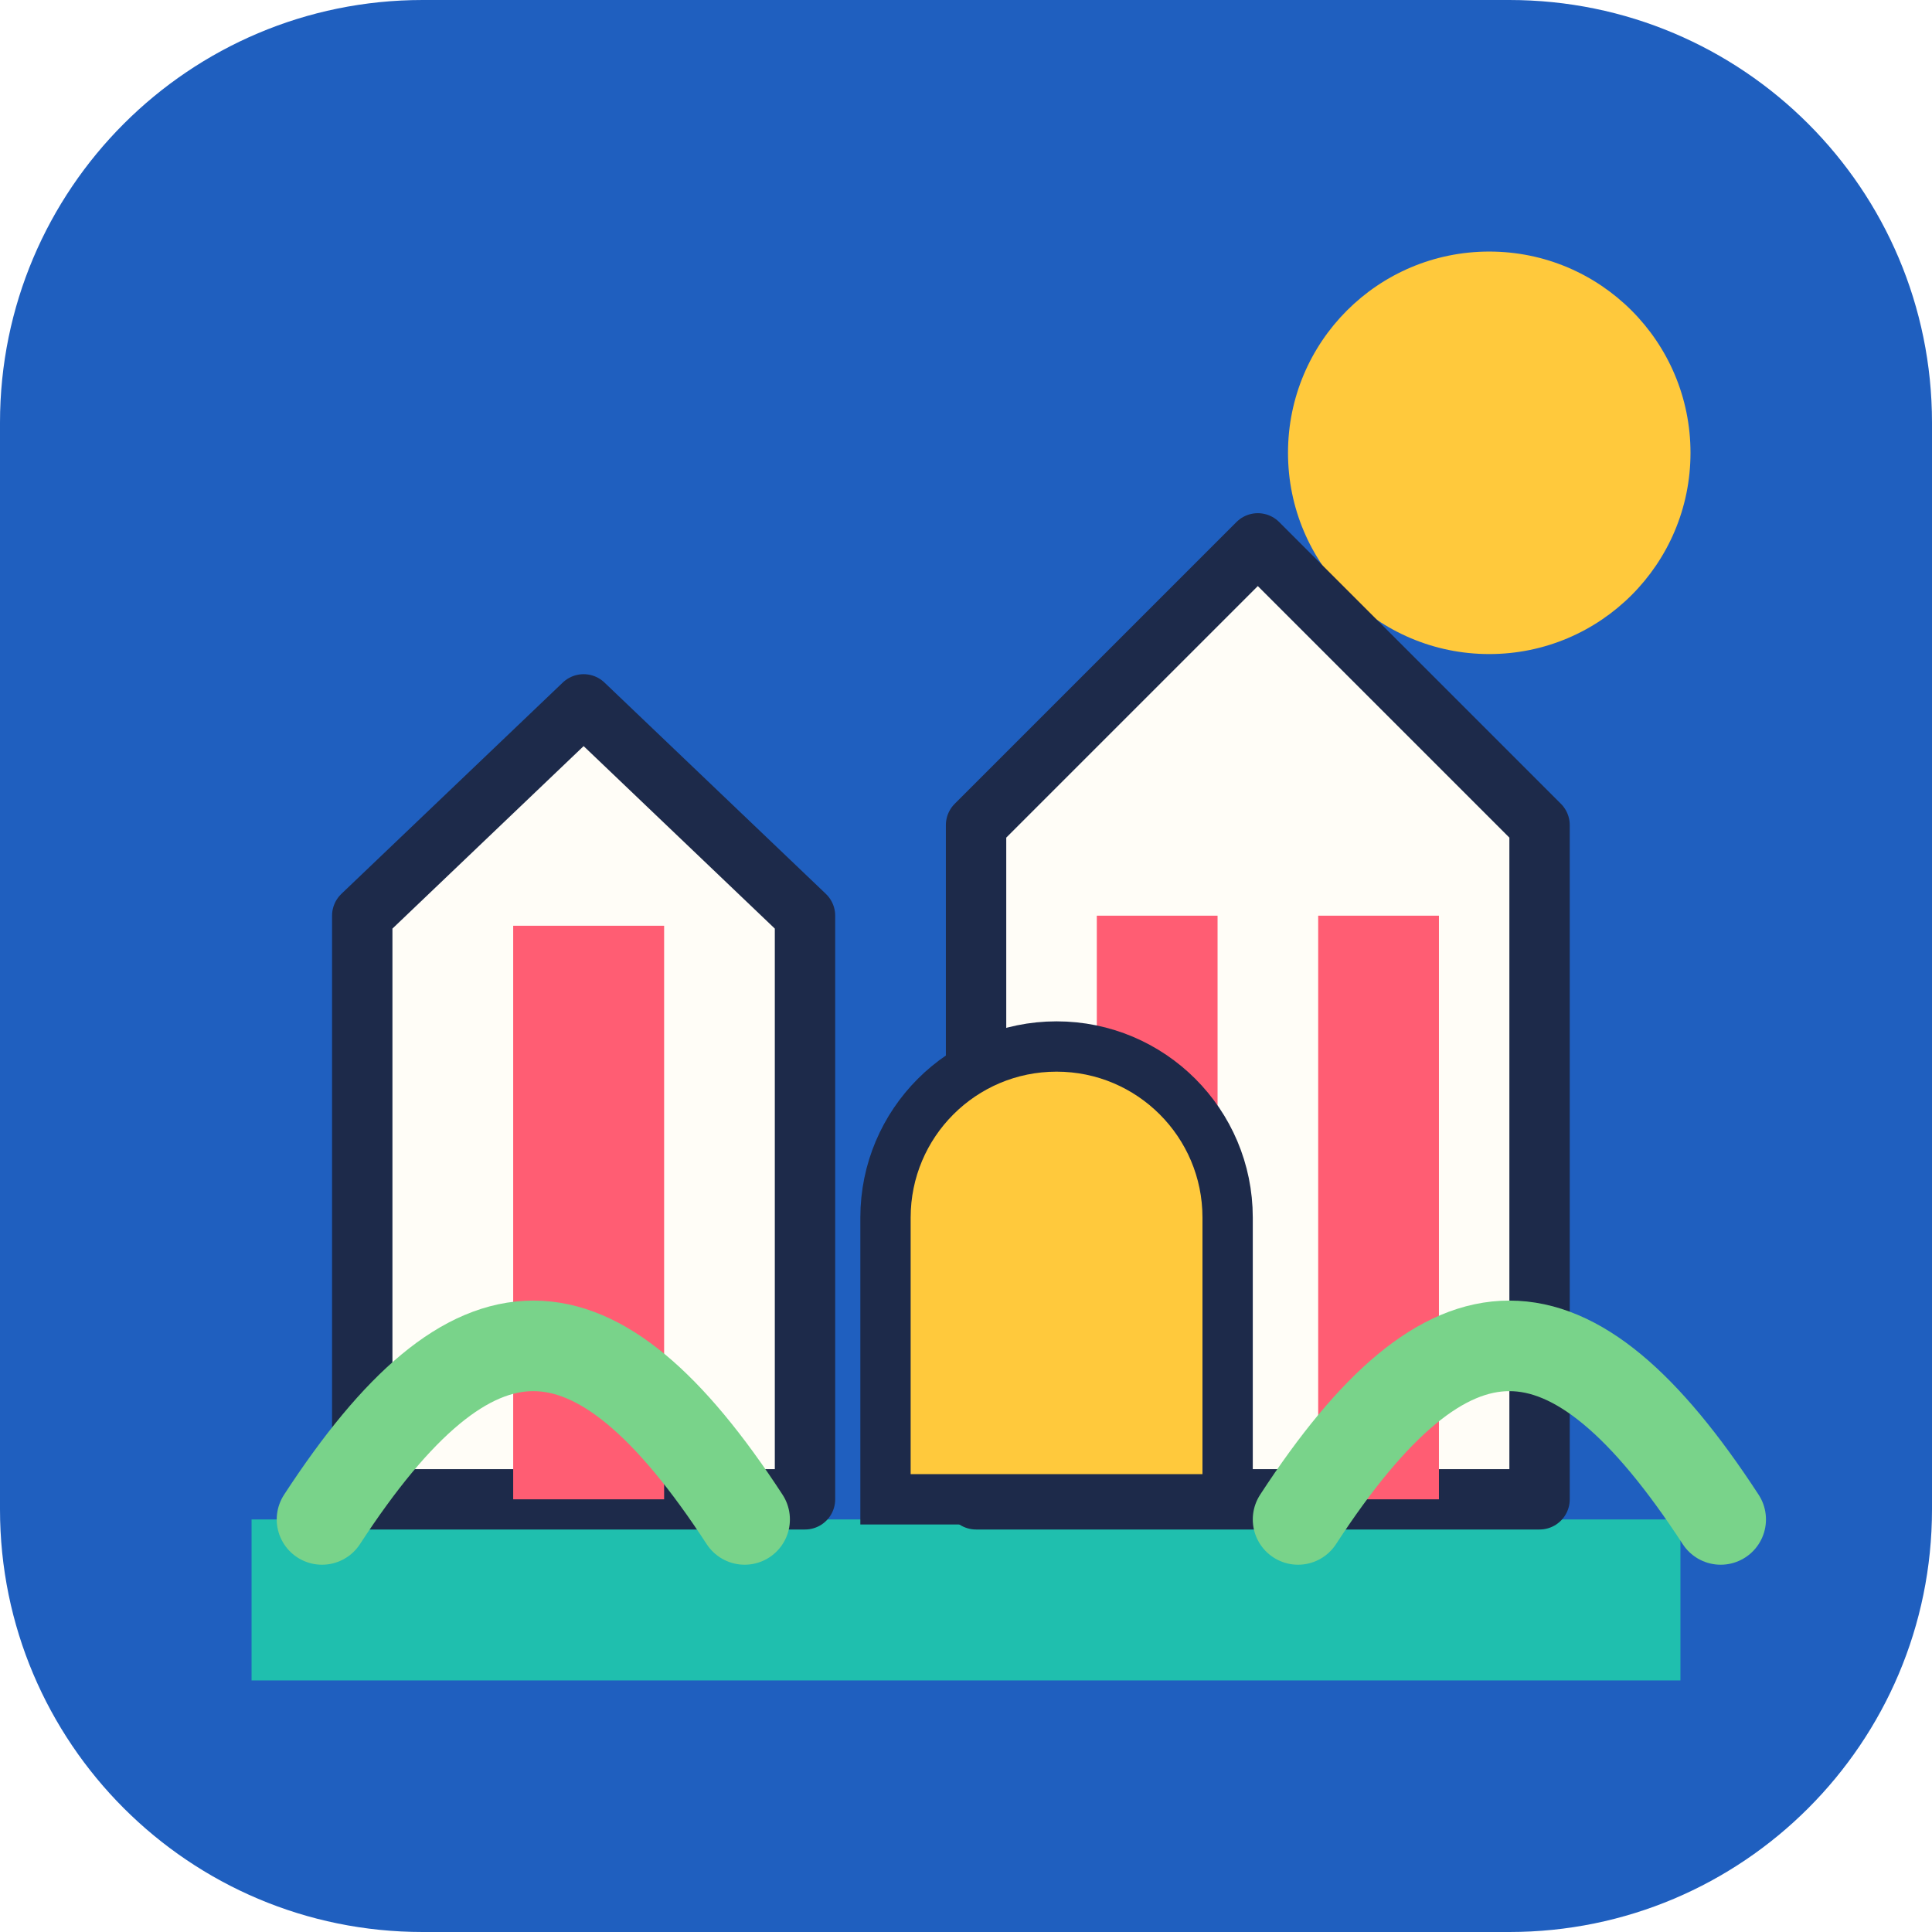
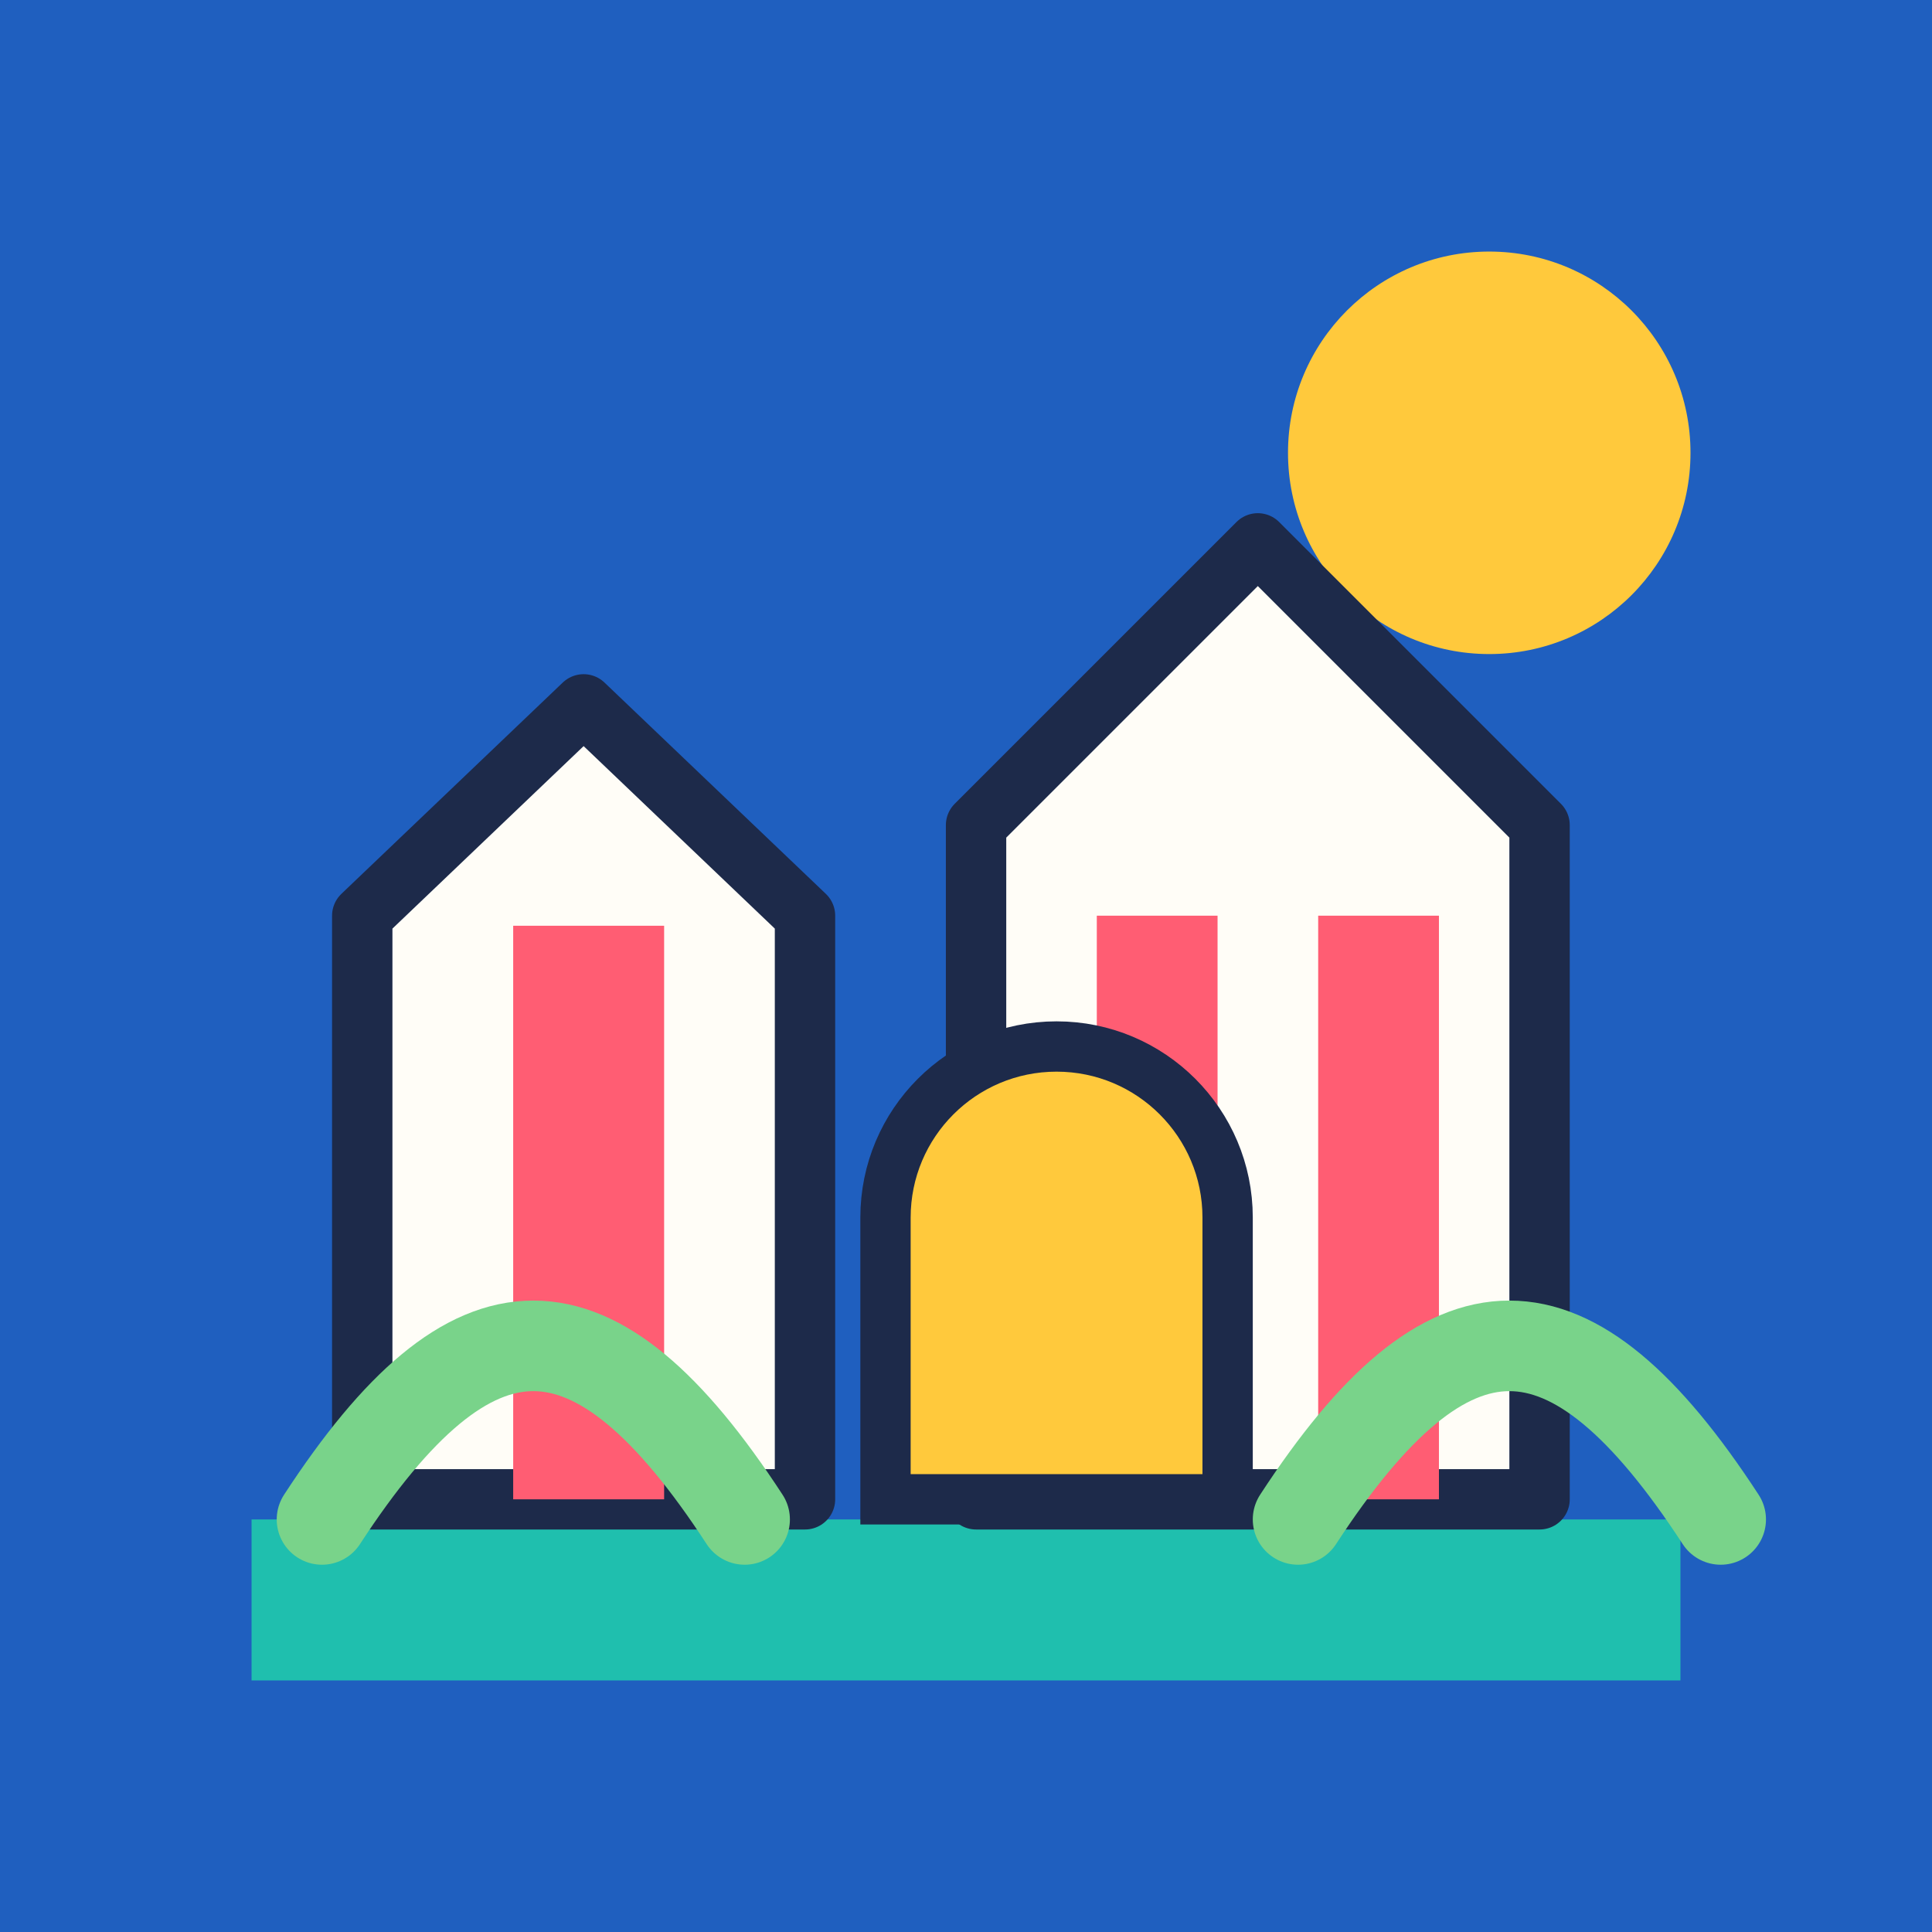
<svg xmlns="http://www.w3.org/2000/svg" width="512" height="512" viewBox="0 0 192 192">
-   <rect width="192" height="192" rx="42" fill="#1f5fbf" />
+   <rect width="192" height="192" fill="#1f5fbf" />
  <circle cx="148" cy="45" r="20" fill="#ffc93c" />
  <path d="M25 151h142v16H25z" fill="#1fbfae" />
  <path d="M36 149V91l22-21 22 21v58zm61 0V82l28-28 28 28v67z" fill="#fffdf7" stroke="#1d2a4a" stroke-width="6" stroke-linejoin="round" />
  <path d="M51 92h15v57H51zm58-1h12v58h-12zm22 0h12v58h-12z" fill="#ff5d73" />
  <path d="M88 149v-28a17 17 0 0 1 34 0v28z" fill="#ffc93c" stroke="#1d2a4a" stroke-width="5" />
  <path d="M32 151c15-23 27-23 42 0m55 0c15-23 27-23 42 0" fill="none" stroke="#79d38a" stroke-width="9" stroke-linecap="round" />
</svg>
